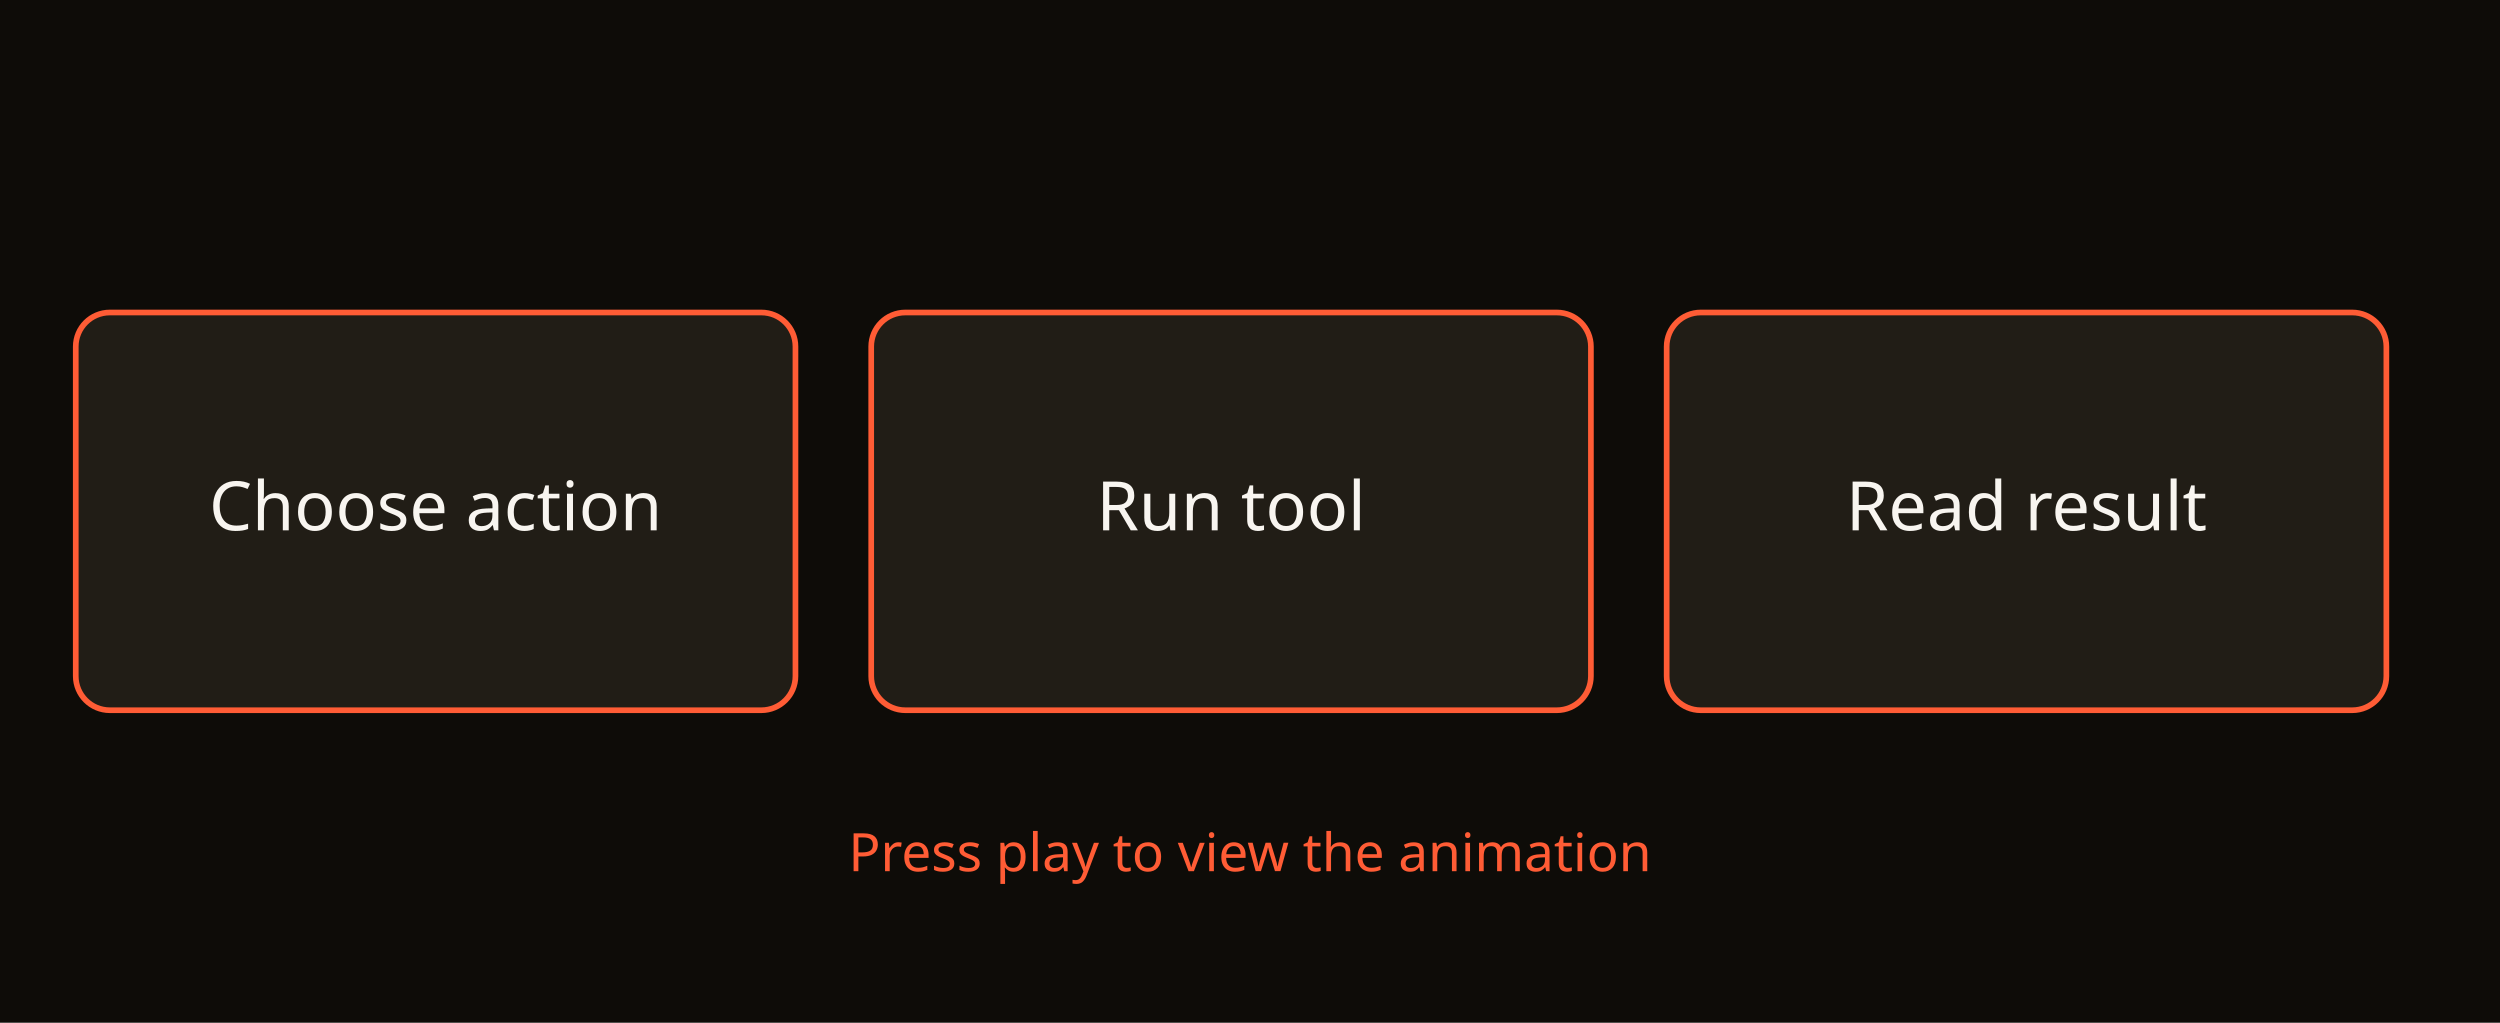
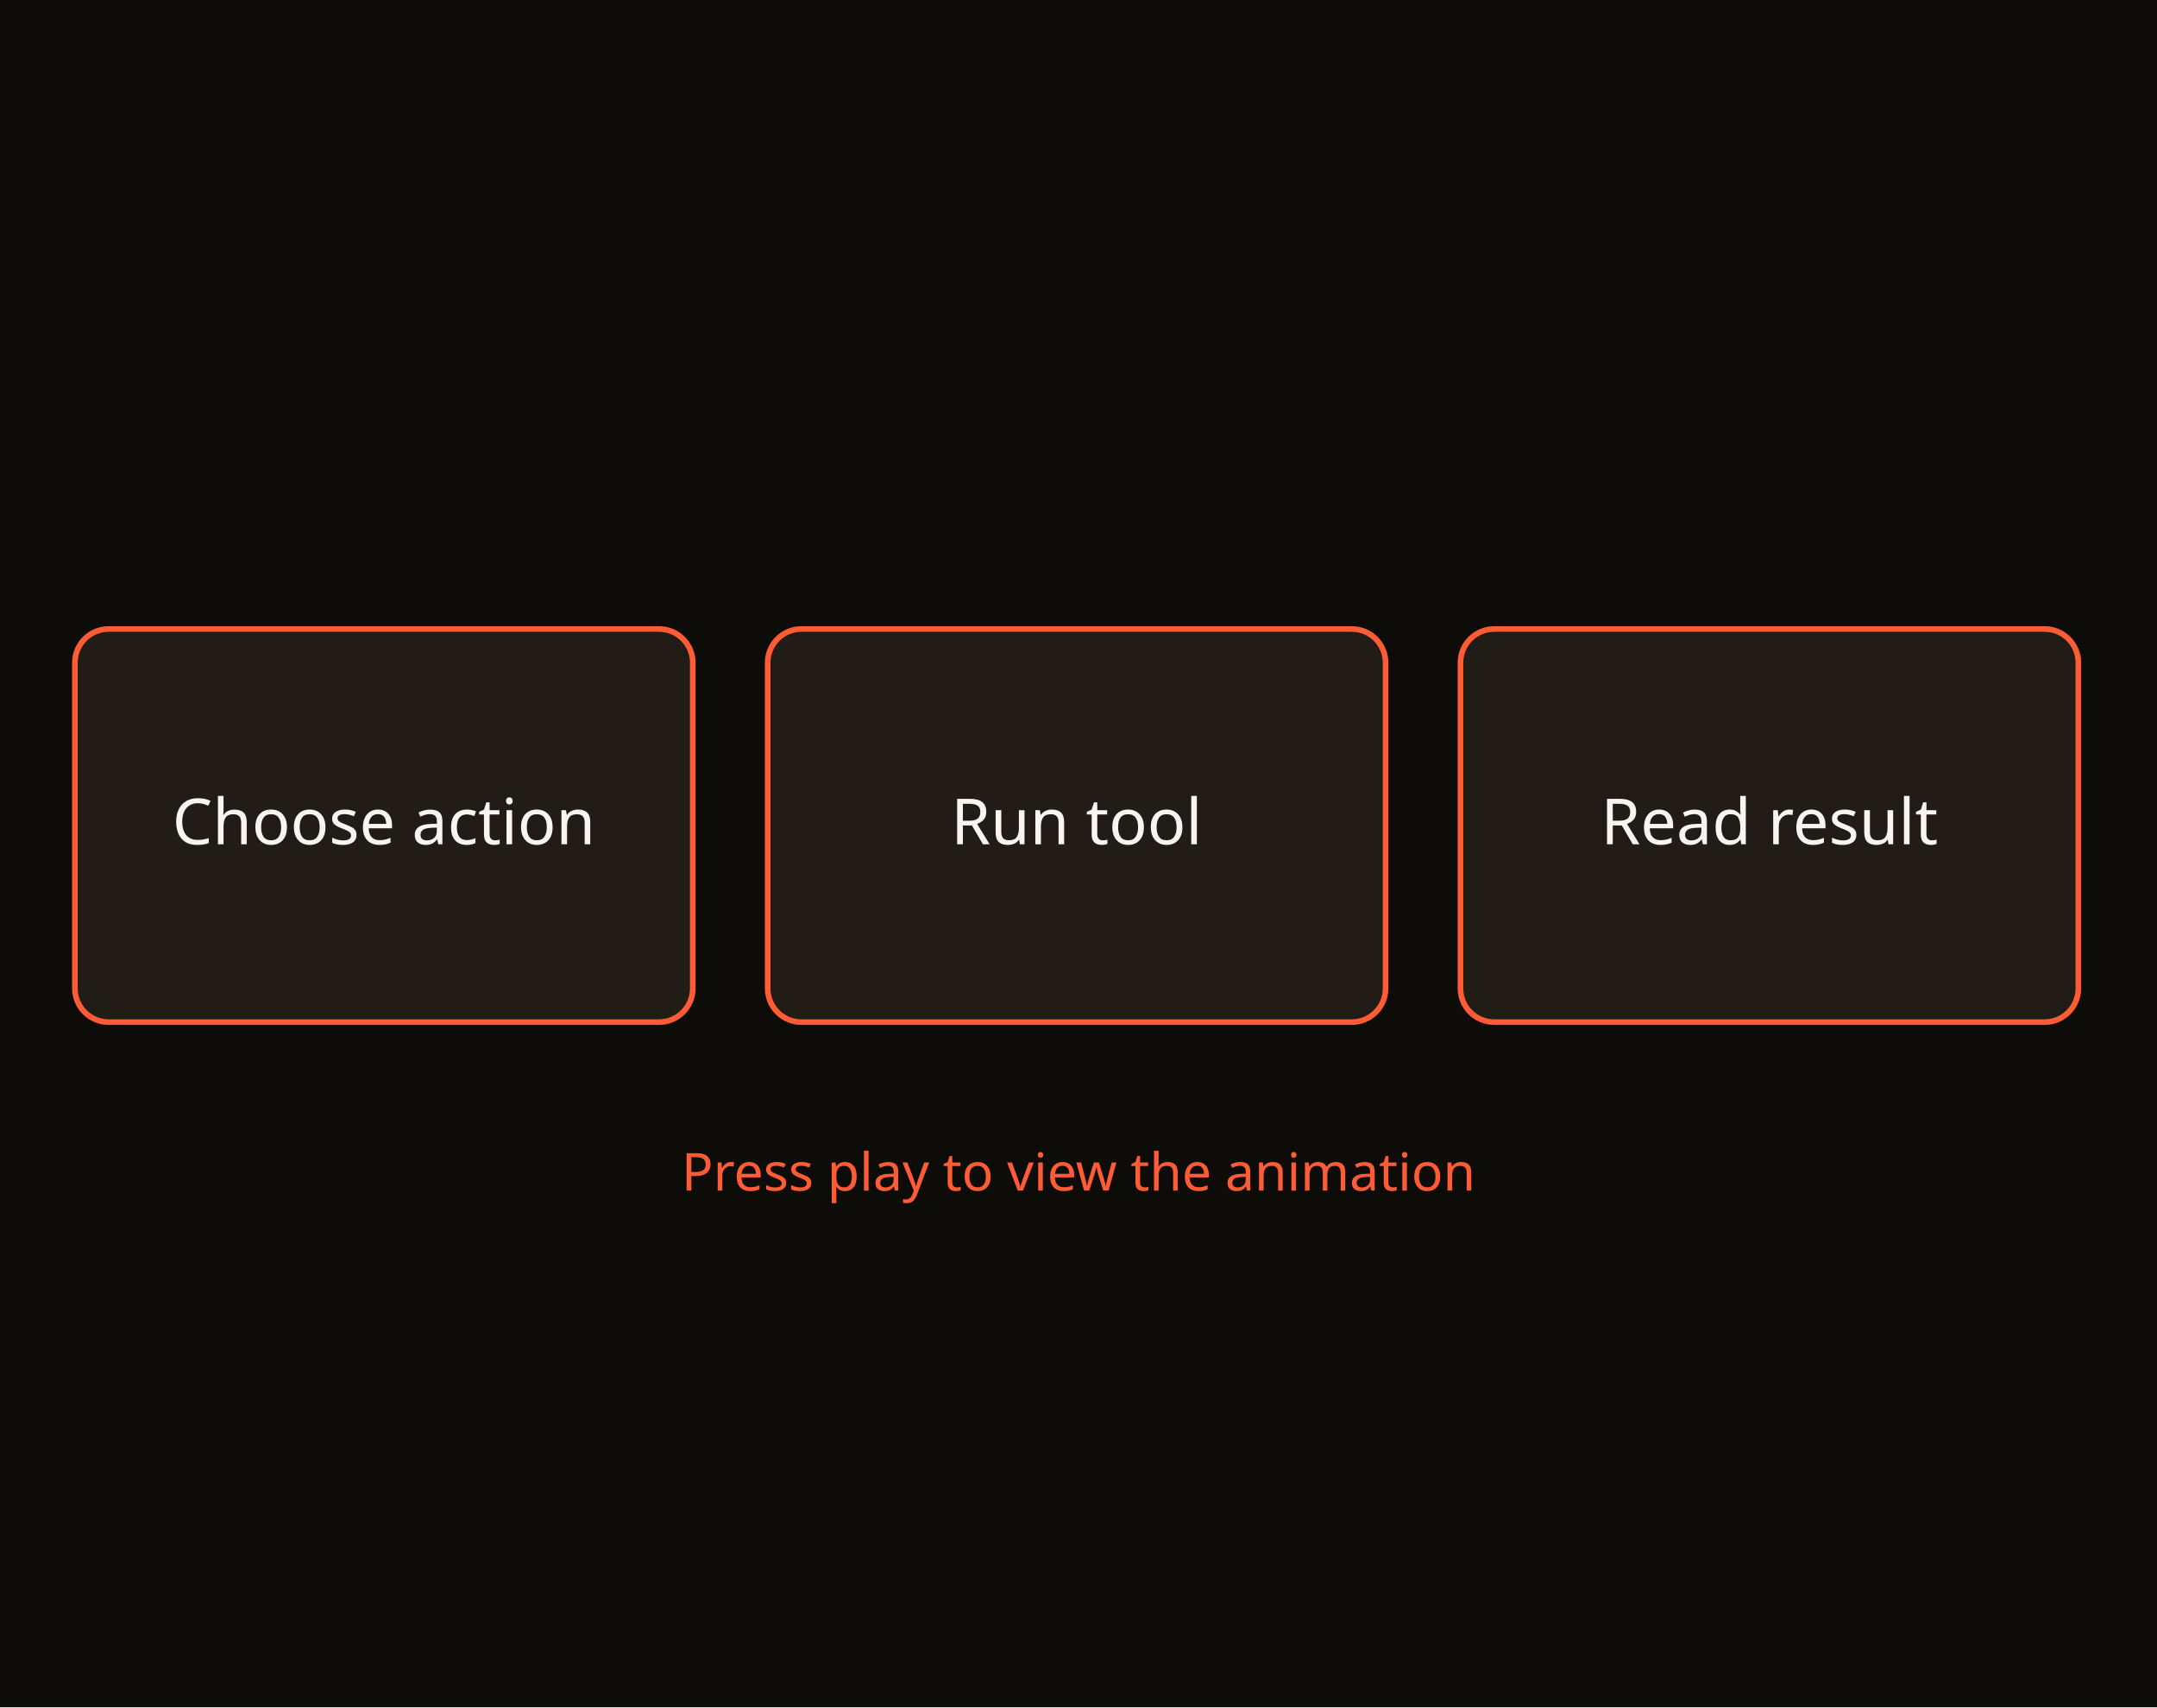
- <svg xmlns="http://www.w3.org/2000/svg" width="1320" height="540" viewBox="0 0 1320 540">
-   <rect width="1320" height="540" fill="#0e0c08" />
-   <rect x="40" y="165" width="380" height="210" rx="18" fill="#211d16" stroke="#ff5c35" stroke-width="3" />
-   <text x="230" y="280" text-anchor="middle" fill="#f8f5f0" font-size="36" font-family="sans-serif">Choose action</text>
-   <rect x="460" y="165" width="380" height="210" rx="18" fill="#211d16" stroke="#ff5c35" stroke-width="3" />
-   <text x="650" y="280" text-anchor="middle" fill="#f8f5f0" font-size="36" font-family="sans-serif">Run tool</text>
-   <rect x="880" y="165" width="380" height="210" rx="18" fill="#211d16" stroke="#ff5c35" stroke-width="3" />
-   <text x="1070" y="280" text-anchor="middle" fill="#f8f5f0" font-size="36" font-family="sans-serif">Read result</text>
-   <text x="660" y="460" text-anchor="middle" fill="#ff5c35" font-size="28" font-family="sans-serif">Press play to view the animation</text>
+ <svg xmlns="http://www.w3.org/2000/svg" width="1152" height="912" viewBox="0 0 1152 912">
+   <rect width="1152" height="912" fill="#0e0c08" />
+   <rect x="40" y="336" width="330" height="210" rx="18" fill="#211d16" stroke="#ff5c35" stroke-width="3" />
+   <text x="205" y="451" text-anchor="middle" fill="#f8f5f0" font-size="34" font-family="sans-serif">Choose action</text>
+   <rect x="410" y="336" width="330" height="210" rx="18" fill="#211d16" stroke="#ff5c35" stroke-width="3" />
+   <text x="575" y="451" text-anchor="middle" fill="#f8f5f0" font-size="34" font-family="sans-serif">Run tool</text>
+   <rect x="780" y="336" width="330" height="210" rx="18" fill="#211d16" stroke="#ff5c35" stroke-width="3" />
+   <text x="945" y="451" text-anchor="middle" fill="#f8f5f0" font-size="34" font-family="sans-serif">Read result</text>
+   <text x="576" y="636" text-anchor="middle" fill="#ff5c35" font-size="28" font-family="sans-serif">Press play to view the animation</text>
</svg>
